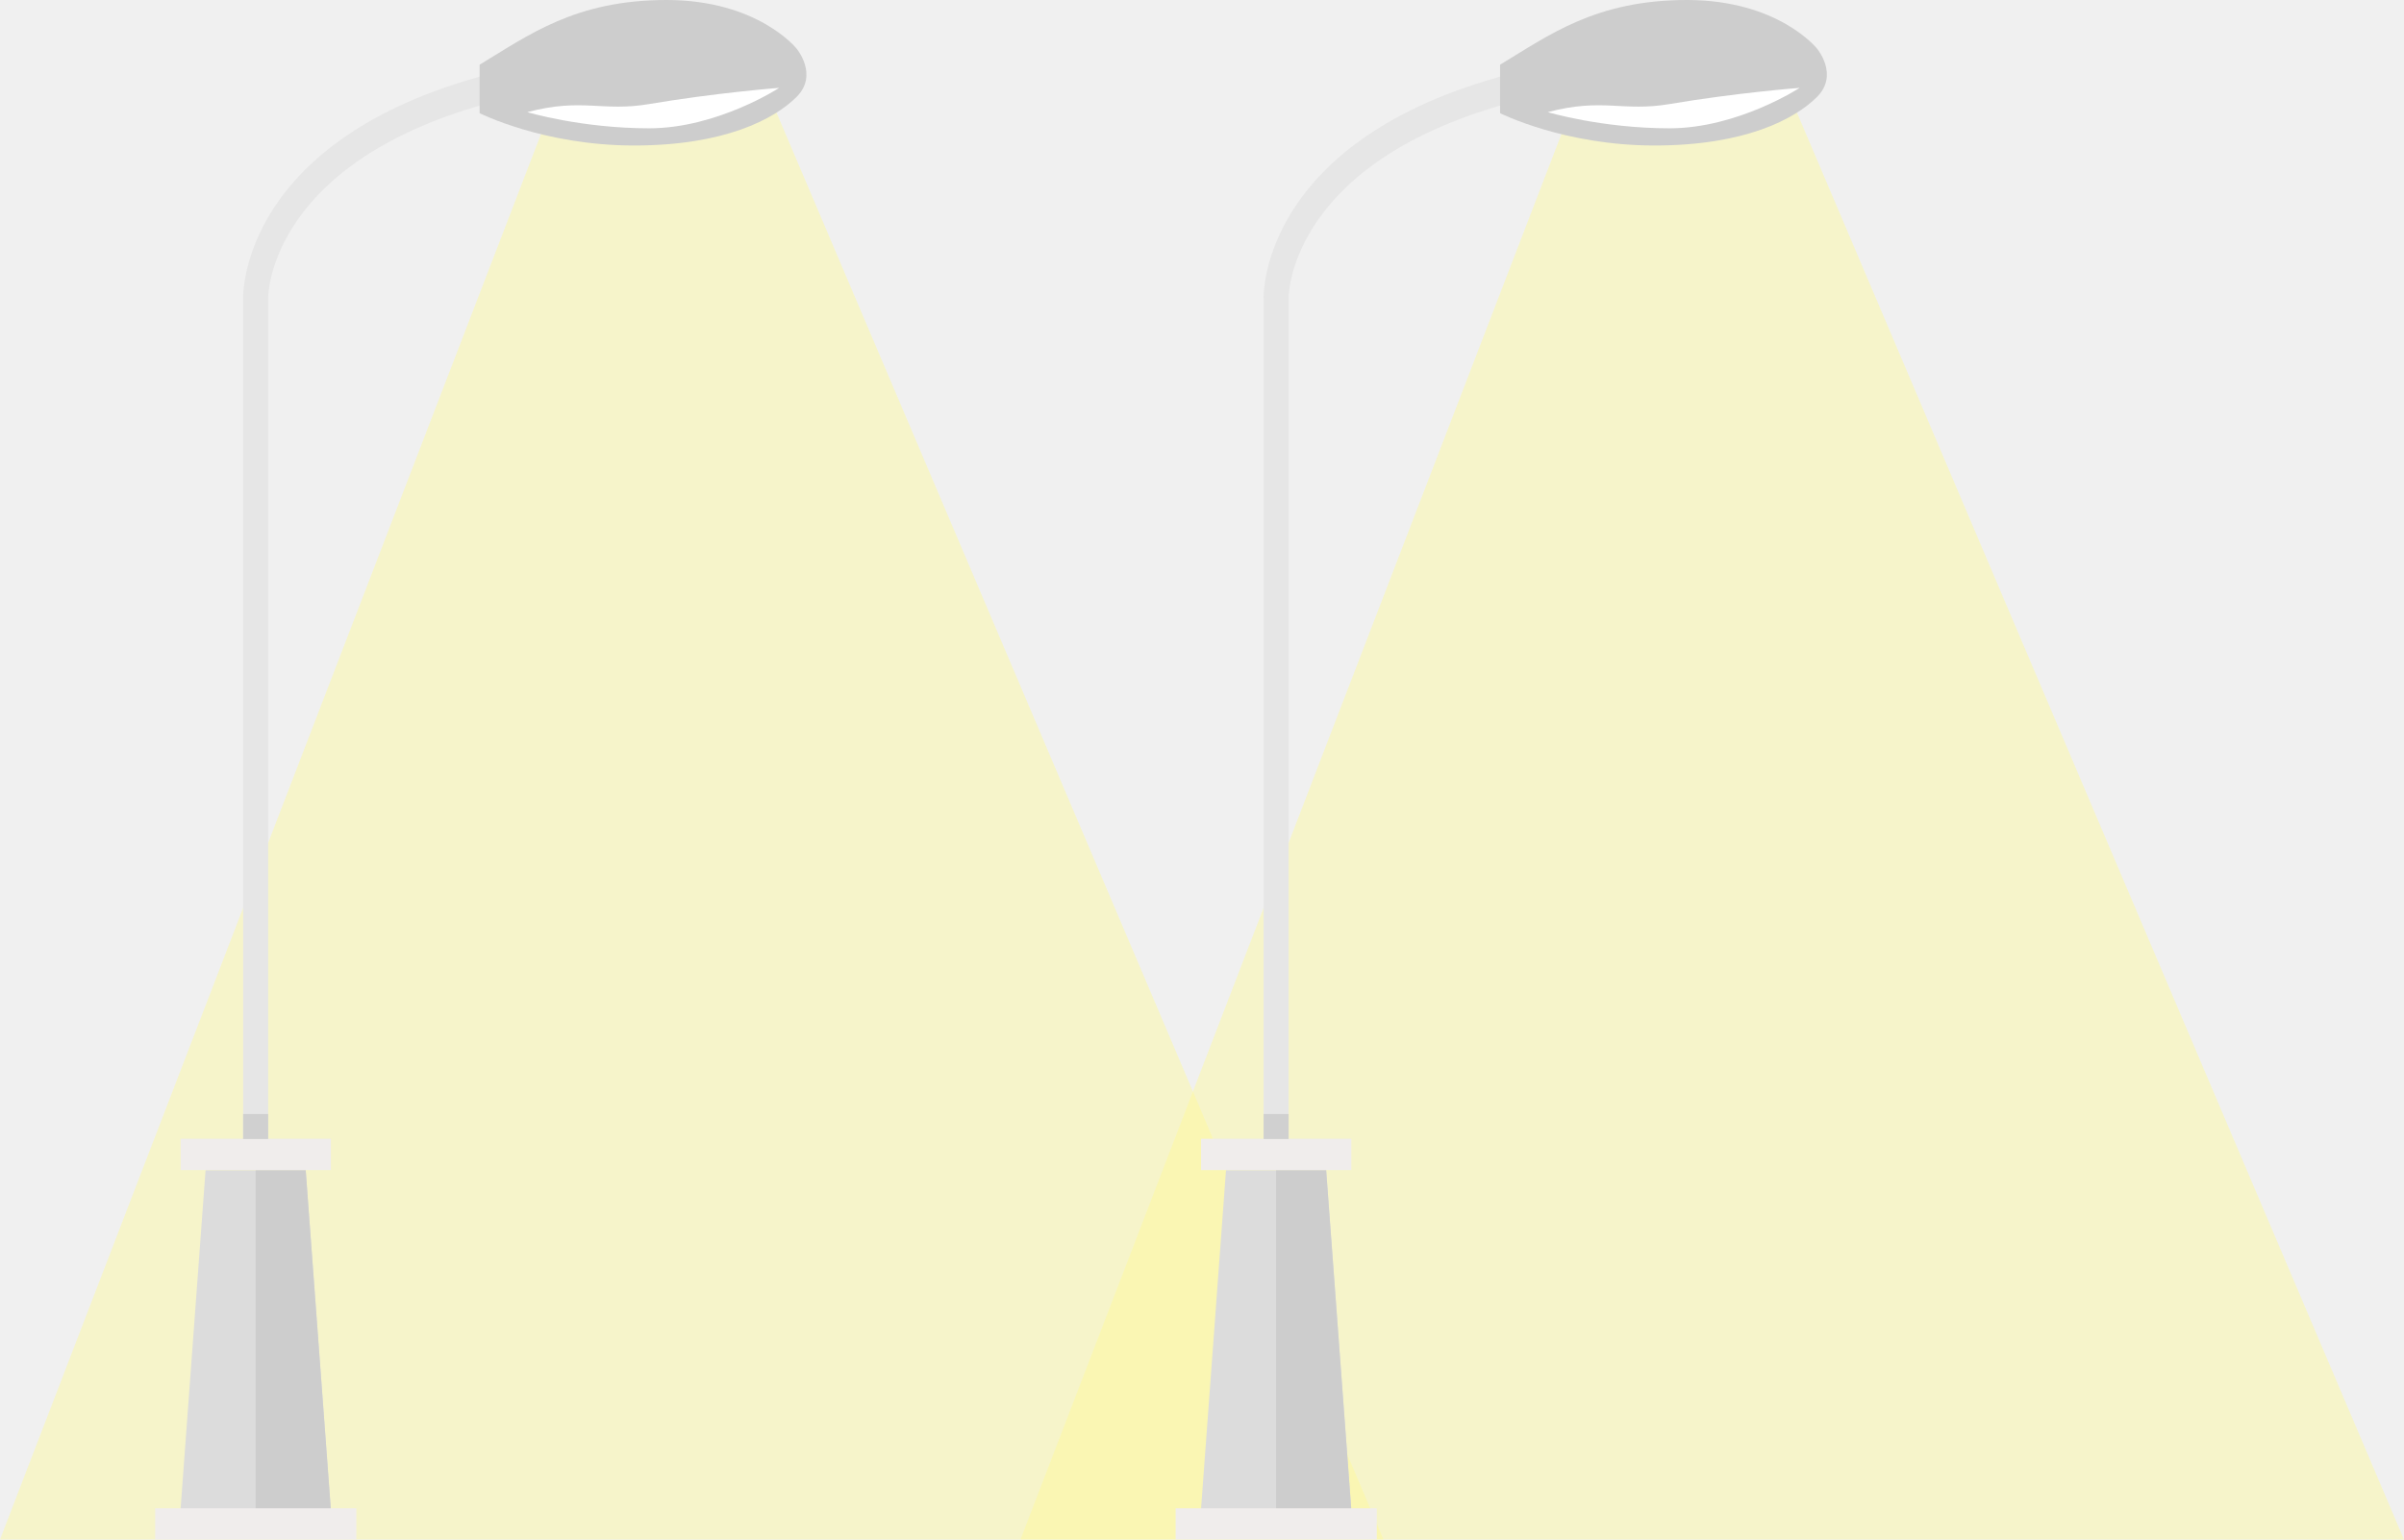
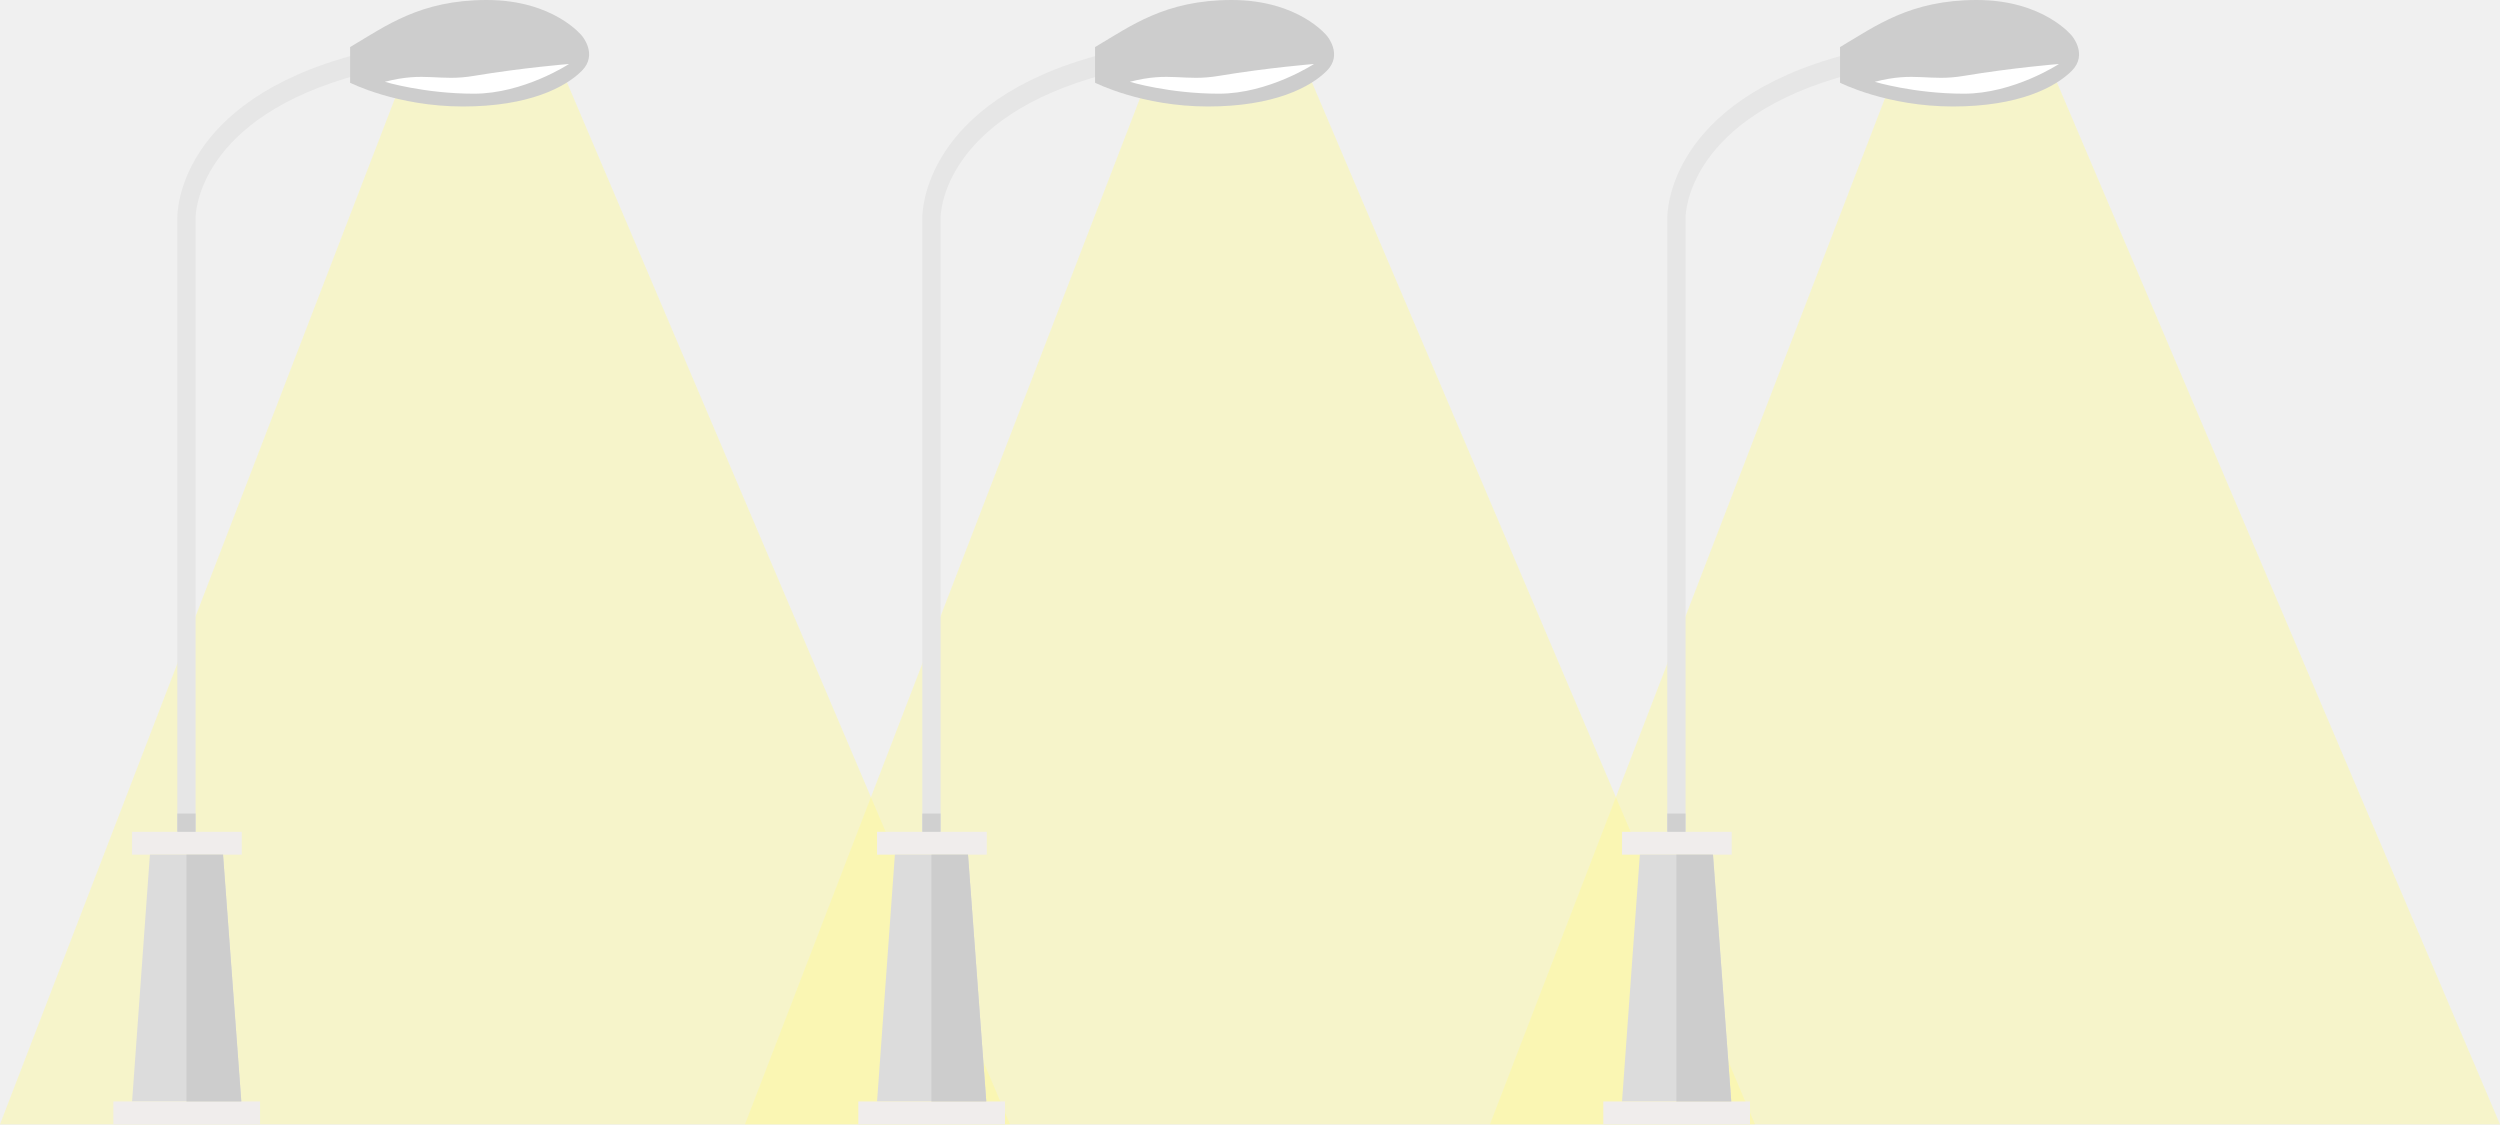
- <svg xmlns="http://www.w3.org/2000/svg" version="1.1" id="Layer_1" x="0px" y="0px" width="384px" height="246px" viewBox="0 0 384 246" enable-background="new 0 0 384 246" xml:space="preserve">
-   <path opacity="0.4" fill="#FFFB91" enable-background="new    " d="M87.667,18.167L0,246h221L122.583,14.583L87.667,18.167z" />
+ <svg xmlns="http://www.w3.org/2000/svg" version="1.1" id="Layer_1" x="0px" y="0px" viewBox="0 0 547 246" enable-background="new 0 0 547 246" xml:space="preserve">
+   <path opacity="0.4" fill-rule="evenodd" clip-rule="evenodd" fill="#FFFB91" d="M87.7,18.2L0,246h221L122.6,14.6L87.7,18.2z" />
  <g>
-     <path fill="#E6E6E6" d="M78.031,11.866c-39.21,10.34-39.197,34.755-39.197,35.759V182h4V47.606c0-0.894,0.538-21.997,36.152-31.388   L78.031,11.866z" />
-     <path fill="#CDCDCD" d="M76.614,10.333v7.75c0,0,10.22,5.167,24.658,5.167s22.387-4.198,25.956-7.75c3.569-3.552,0-7.75,0-7.75   S121.063,0,106.463,0S84.401,5.651,76.614,10.333z" />
-     <path fill="#FFFFFF" d="M84.229,17.917c0,0,8.598,2.583,19.467,2.583s20.765-6.458,20.765-6.458s-10.027,0.766-20.765,2.583   C96.146,17.903,93.024,15.587,84.229,17.917z" />
-     <path fill="#F0EDEC" d="M28.853,181.958h24v5h-24V181.958z" />
-     <rect x="38.833" y="178" fill="#D0D0D0" width="4" height="4" />
-     <polygon fill="#DCDCDC" points="52.833,241 28.853,241 32.833,187 48.833,187  " />
-     <path fill="#F0EDEC" d="M24.789,241h32.127v5H24.789V241z" />
-     <polygon fill="#CDCDCD" points="40.833,241 52.833,241 48.833,187 40.833,187  " />
+     <path fill="#E6E6E6" d="M78,11.9C38.8,22.2,38.8,46.6,38.8,47.6V182h4V47.6c0-0.9,0.5-22,36.2-31.4L78,11.9z" />
+     <path fill-rule="evenodd" clip-rule="evenodd" fill="#CDCDCD" d="M76.6,10.3v7.8c0,0,10.2,5.2,24.7,5.2c14.4,0,22.4-4.2,26-7.8   c3.6-3.6,0-7.7,0-7.7S121.1,0,106.5,0S84.4,5.7,76.6,10.3z" />
+     <path fill-rule="evenodd" clip-rule="evenodd" fill="#FFFFFF" d="M84.2,17.9c0,0,8.6,2.6,19.5,2.6c10.9,0,20.8-6.5,20.8-6.5   s-10,0.8-20.8,2.6C96.1,17.9,93,15.6,84.2,17.9z" />
+     <path fill-rule="evenodd" clip-rule="evenodd" fill="#F0EDEC" d="M28.9,182h24v5h-24V182z" />
+     <rect x="38.8" y="178" fill-rule="evenodd" clip-rule="evenodd" fill="#D0D0D0" width="4" height="4" />
+     <polygon fill-rule="evenodd" clip-rule="evenodd" fill="#DCDCDC" points="52.8,241 28.9,241 32.8,187 48.8,187  " />
+     <path fill-rule="evenodd" clip-rule="evenodd" fill="#F0EDEC" d="M24.8,241h32.1v5H24.8V241z" />
+     <polygon fill-rule="evenodd" clip-rule="evenodd" fill="#CDCDCD" points="40.8,241 52.8,241 48.8,187 40.8,187  " />
  </g>
-   <path opacity="0.4" fill="#FFFB91" enable-background="new    " d="M250.667,18.167L163,246h221L285.583,14.583L250.667,18.167z" />
+   <path opacity="0.4" fill-rule="evenodd" clip-rule="evenodd" fill="#FFFB91" d="M250.7,18.2L163,246h221L285.6,14.6L250.7,18.2z" />
  <g>
-     <path fill="#E6E6E6" d="M241.031,11.866c-39.21,10.34-39.197,34.755-39.197,35.759V182h4V47.606   c0-0.894,0.538-21.997,36.152-31.388L241.031,11.866z" />
-     <path fill="#CDCDCD" d="M239.614,10.333v7.75c0,0,10.22,5.167,24.658,5.167s22.387-4.198,25.956-7.75s0-7.75,0-7.75   S284.063,0,269.463,0C254.863,0,247.401,5.651,239.614,10.333z" />
-     <path fill="#FFFFFF" d="M247.229,17.917c0,0,8.598,2.583,19.467,2.583c10.869,0,20.764-6.458,20.764-6.458   s-10.027,0.766-20.764,2.583C259.146,17.903,256.024,15.587,247.229,17.917z" />
-     <path fill="#F0EDEC" d="M191.853,181.958h24v5h-24V181.958z" />
-     <rect x="201.833" y="178" fill="#D0D0D0" width="4" height="4" />
-     <polygon fill="#DCDCDC" points="215.833,241 191.853,241 195.833,187 211.833,187  " />
-     <path fill="#F0EDEC" d="M187.789,241h32.127v5h-32.127V241z" />
-     <polygon fill="#CDCDCD" points="203.833,241 215.833,241 211.833,187 203.833,187  " />
+     <path fill="#E6E6E6" d="M241,11.9c-39.2,10.3-39.2,34.8-39.2,35.8V182h4V47.6c0-0.9,0.5-22,36.2-31.4L241,11.9z" />
+     <path fill-rule="evenodd" clip-rule="evenodd" fill="#CDCDCD" d="M239.6,10.3v7.8c0,0,10.2,5.2,24.7,5.2c14.4,0,22.4-4.2,26-7.8   c3.6-3.6,0-7.7,0-7.7S284.1,0,269.5,0C254.9,0,247.4,5.7,239.6,10.3z" />
+     <path fill-rule="evenodd" clip-rule="evenodd" fill="#FFFFFF" d="M247.2,17.9c0,0,8.6,2.6,19.5,2.6c10.9,0,20.8-6.5,20.8-6.5   s-10,0.8-20.8,2.6C259.1,17.9,256,15.6,247.2,17.9z" />
+     <path fill-rule="evenodd" clip-rule="evenodd" fill="#F0EDEC" d="M191.9,182h24v5h-24V182z" />
+     <rect x="201.8" y="178" fill-rule="evenodd" clip-rule="evenodd" fill="#D0D0D0" width="4" height="4" />
+     <polygon fill-rule="evenodd" clip-rule="evenodd" fill="#DCDCDC" points="215.8,241 191.9,241 195.8,187 211.8,187  " />
+     <path fill-rule="evenodd" clip-rule="evenodd" fill="#F0EDEC" d="M187.8,241h32.1v5h-32.1V241z" />
+     <polygon fill-rule="evenodd" clip-rule="evenodd" fill="#CDCDCD" points="203.8,241 215.8,241 211.8,187 203.8,187  " />
+   </g>
+   <path opacity="0.4" fill-rule="evenodd" clip-rule="evenodd" fill="#FFFB91" d="M413.7,18.2L326,246h221L448.6,14.6L413.7,18.2z" />
+   <g>
+     <path fill="#E6E6E6" d="M404,11.9c-39.2,10.3-39.2,34.8-39.2,35.8V182h4V47.6c0-0.9,0.5-22,36.2-31.4L404,11.9z" />
+     <path fill-rule="evenodd" clip-rule="evenodd" fill="#CDCDCD" d="M402.6,10.3v7.8c0,0,10.2,5.2,24.7,5.2c14.4,0,22.4-4.2,26-7.8   c3.6-3.6,0-7.7,0-7.7S447.1,0,432.5,0S410.4,5.7,402.6,10.3z" />
+     <path fill-rule="evenodd" clip-rule="evenodd" fill="#FFFFFF" d="M410.2,17.9c0,0,8.6,2.6,19.5,2.6c10.9,0,20.8-6.5,20.8-6.5   s-10,0.8-20.8,2.6C422.1,17.9,419,15.6,410.2,17.9z" />
+     <path fill-rule="evenodd" clip-rule="evenodd" fill="#F0EDEC" d="M354.9,182h24v5h-24V182z" />
+     <rect x="364.8" y="178" fill-rule="evenodd" clip-rule="evenodd" fill="#D0D0D0" width="4" height="4" />
+     <polygon fill-rule="evenodd" clip-rule="evenodd" fill="#DCDCDC" points="378.8,241 354.9,241 358.8,187 374.8,187  " />
+     <path fill-rule="evenodd" clip-rule="evenodd" fill="#F0EDEC" d="M350.8,241h32.1v5h-32.1V241z" />
+     <polygon fill-rule="evenodd" clip-rule="evenodd" fill="#CDCDCD" points="366.8,241 378.8,241 374.8,187 366.8,187  " />
  </g>
</svg>
